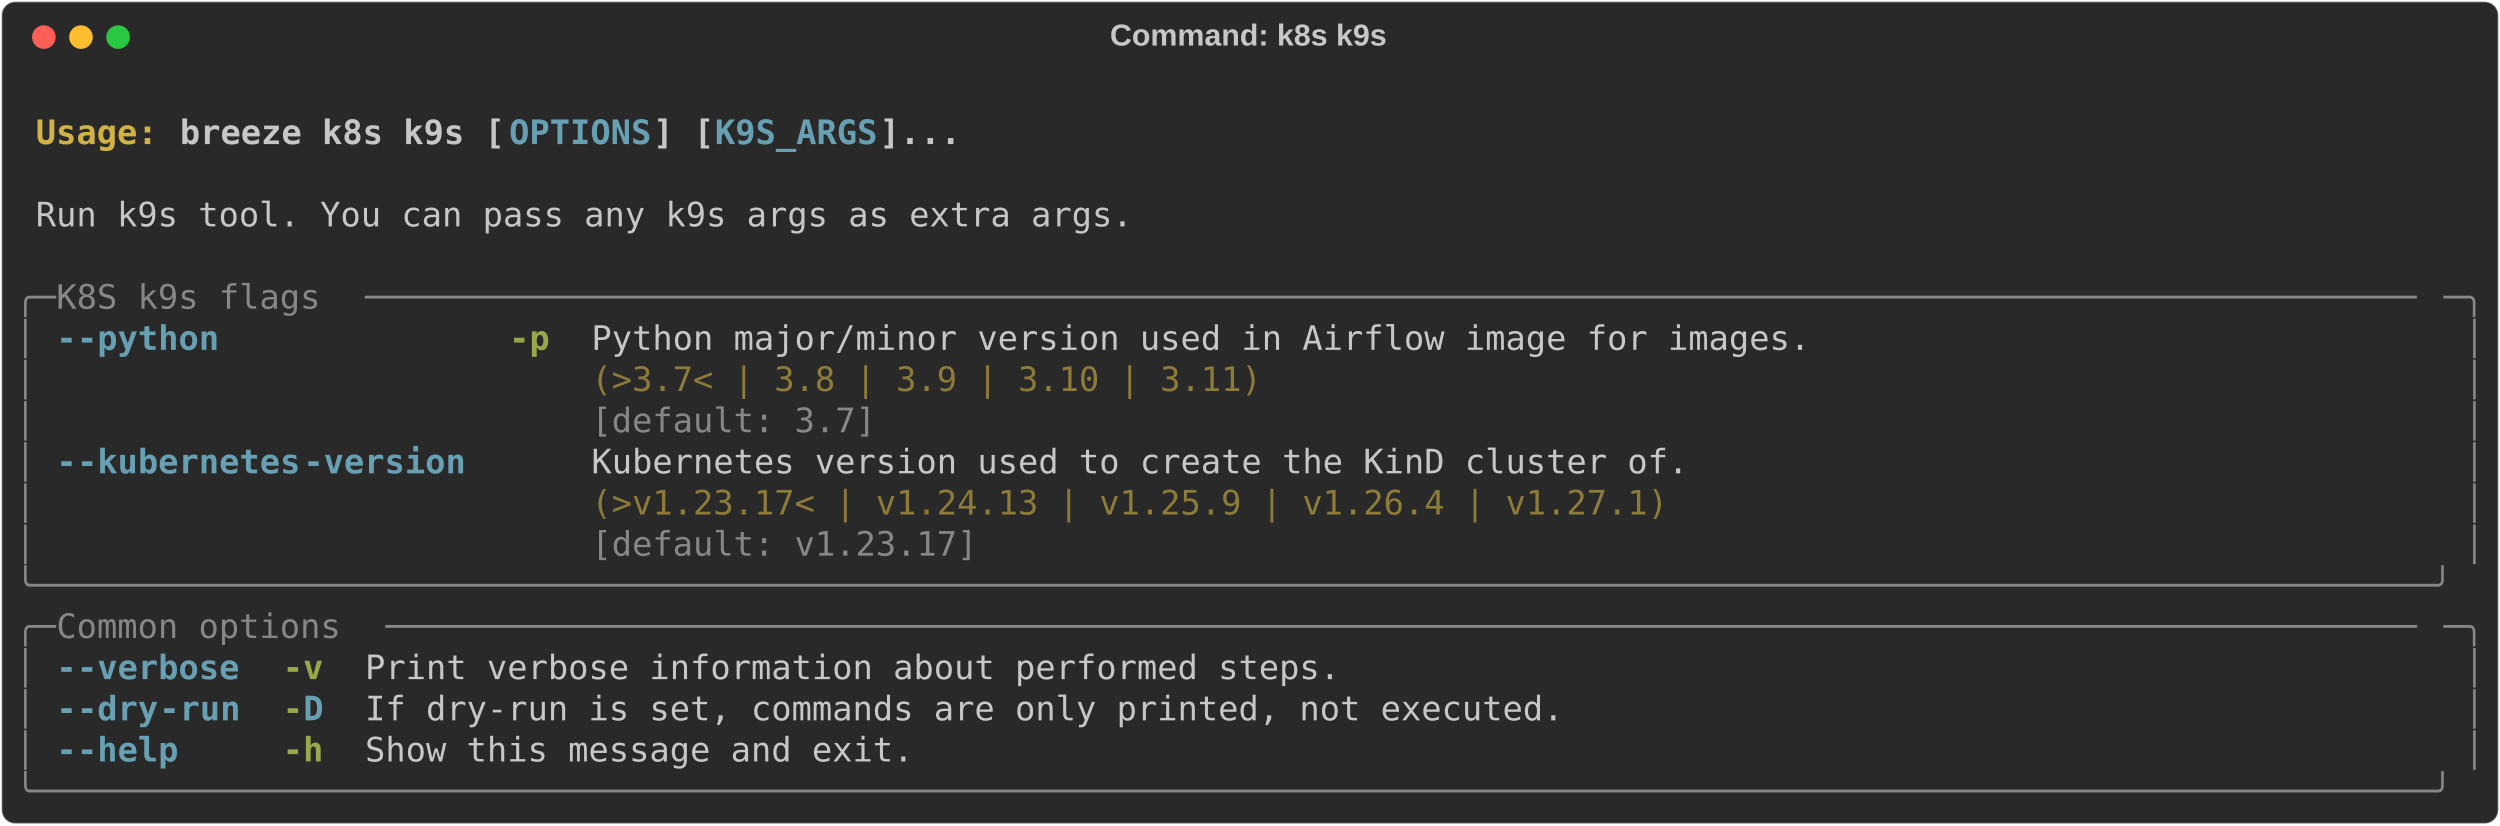
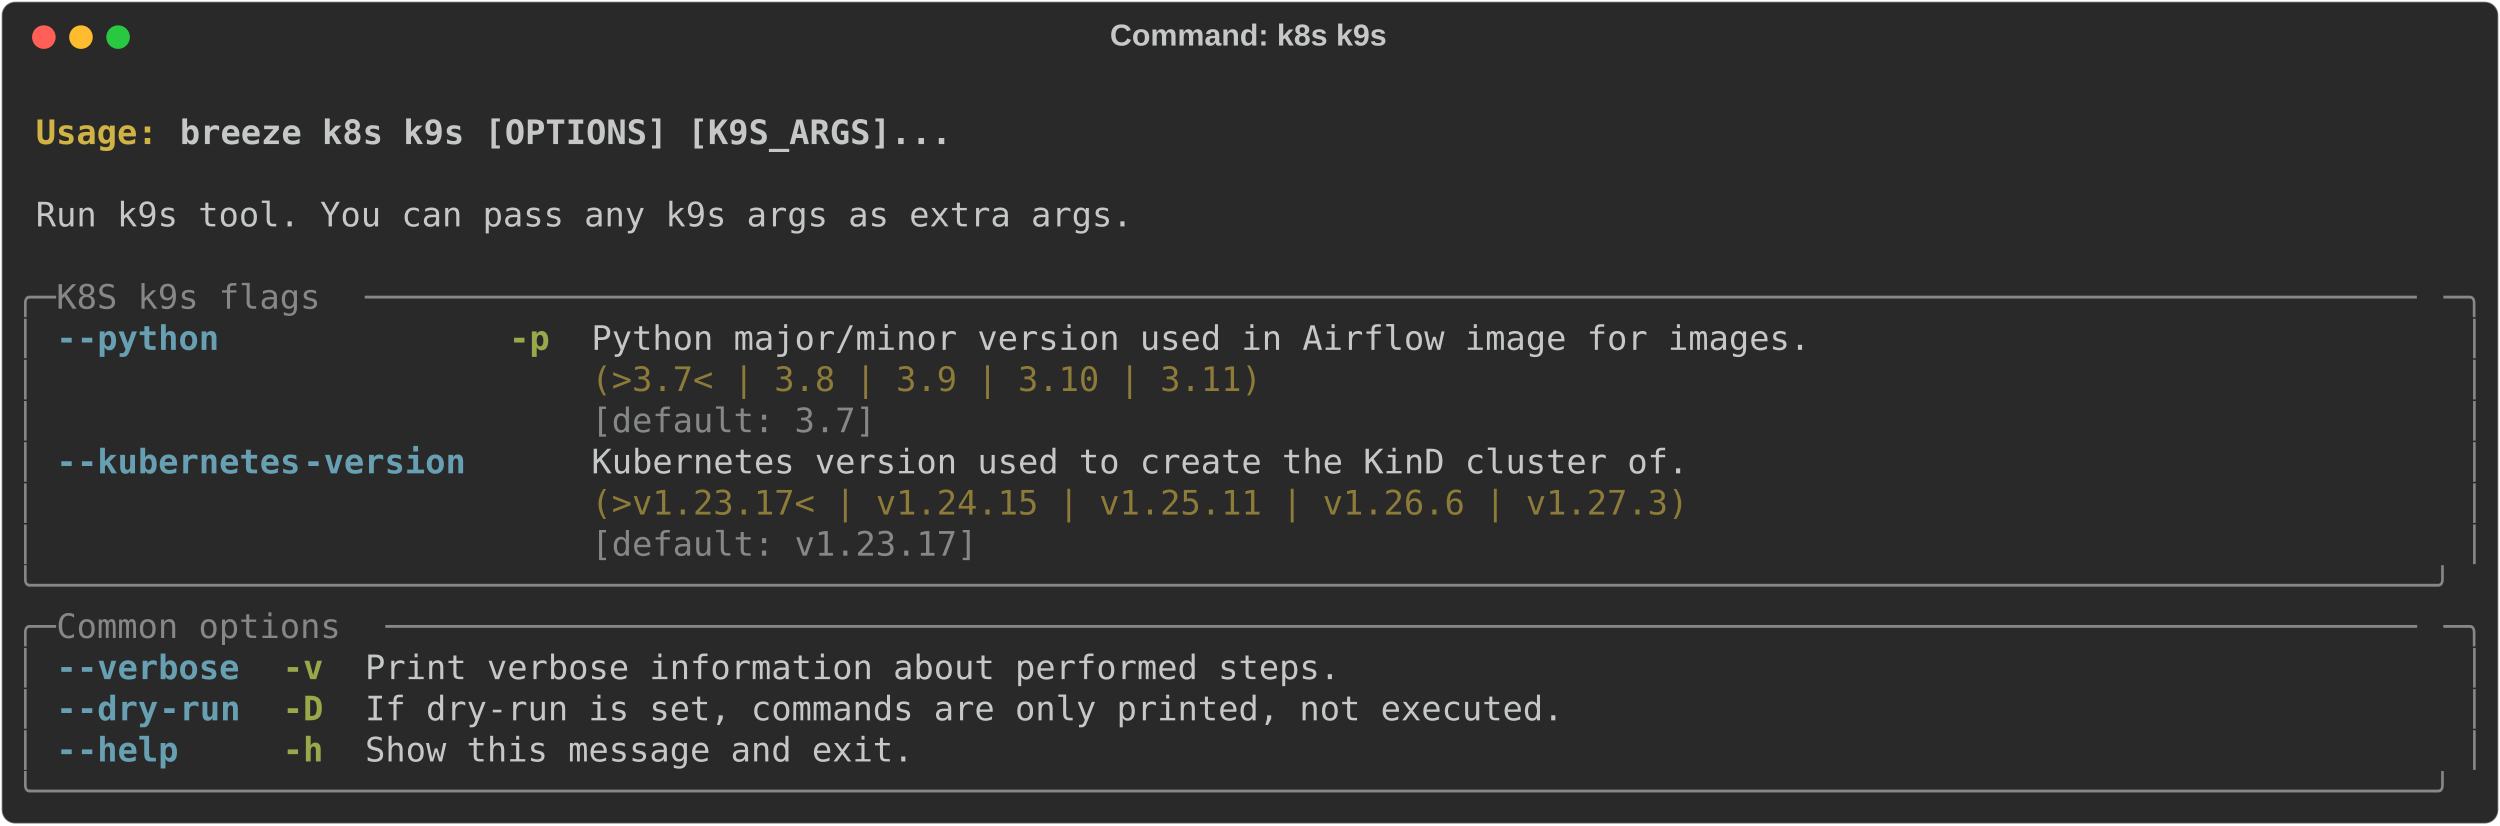
<svg xmlns="http://www.w3.org/2000/svg" class="rich-terminal" viewBox="0 0 1482 489.2">
  <style>

    @font-face {
        font-family: "Fira Code";
        src: local("FiraCode-Regular"),
                url("https://cdnjs.cloudflare.com/ajax/libs/firacode/6.2.0/woff2/FiraCode-Regular.woff2") format("woff2"),
                url("https://cdnjs.cloudflare.com/ajax/libs/firacode/6.2.0/woff/FiraCode-Regular.woff") format("woff");
        font-style: normal;
        font-weight: 400;
    }
    @font-face {
        font-family: "Fira Code";
        src: local("FiraCode-Bold"),
                url("https://cdnjs.cloudflare.com/ajax/libs/firacode/6.2.0/woff2/FiraCode-Bold.woff2") format("woff2"),
                url("https://cdnjs.cloudflare.com/ajax/libs/firacode/6.2.0/woff/FiraCode-Bold.woff") format("woff");
        font-style: bold;
        font-weight: 700;
    }

    .breeze-k8s-k9s-matrix {
        font-family: Fira Code, monospace;
        font-size: 20px;
        line-height: 24.4px;
        font-variant-east-asian: full-width;
    }

    .breeze-k8s-k9s-title {
        font-size: 18px;
        font-weight: bold;
        font-family: arial;
    }

    .breeze-k8s-k9s-r1 { fill: #c5c8c6;font-weight: bold }
.breeze-k8s-k9s-r2 { fill: #c5c8c6 }
.breeze-k8s-k9s-r3 { fill: #d0b344;font-weight: bold }
- .breeze-k8s-k9s-r4 { fill: #68a0b3;font-weight: bold }
- .breeze-k8s-k9s-r5 { fill: #868887 }
+ .breeze-k8s-k9s-r4 { fill: #868887 }
+ .breeze-k8s-k9s-r5 { fill: #68a0b3;font-weight: bold }
.breeze-k8s-k9s-r6 { fill: #98a84b;font-weight: bold }
.breeze-k8s-k9s-r7 { fill: #8d7b39 }
    </style>
  <defs>
    <clipPath id="breeze-k8s-k9s-clip-terminal">
      <rect x="0" y="0" width="1463.0" height="438.2" />
    </clipPath>
    <clipPath id="breeze-k8s-k9s-line-0">
      <rect x="0" y="1.5" width="1464" height="24.65" />
    </clipPath>
    <clipPath id="breeze-k8s-k9s-line-1">
      <rect x="0" y="25.9" width="1464" height="24.65" />
    </clipPath>
    <clipPath id="breeze-k8s-k9s-line-2">
      <rect x="0" y="50.3" width="1464" height="24.65" />
    </clipPath>
    <clipPath id="breeze-k8s-k9s-line-3">
      <rect x="0" y="74.7" width="1464" height="24.65" />
    </clipPath>
    <clipPath id="breeze-k8s-k9s-line-4">
      <rect x="0" y="99.1" width="1464" height="24.65" />
    </clipPath>
    <clipPath id="breeze-k8s-k9s-line-5">
      <rect x="0" y="123.5" width="1464" height="24.65" />
    </clipPath>
    <clipPath id="breeze-k8s-k9s-line-6">
      <rect x="0" y="147.9" width="1464" height="24.65" />
    </clipPath>
    <clipPath id="breeze-k8s-k9s-line-7">
      <rect x="0" y="172.3" width="1464" height="24.65" />
    </clipPath>
    <clipPath id="breeze-k8s-k9s-line-8">
      <rect x="0" y="196.7" width="1464" height="24.65" />
    </clipPath>
    <clipPath id="breeze-k8s-k9s-line-9">
      <rect x="0" y="221.1" width="1464" height="24.65" />
    </clipPath>
    <clipPath id="breeze-k8s-k9s-line-10">
      <rect x="0" y="245.5" width="1464" height="24.65" />
    </clipPath>
    <clipPath id="breeze-k8s-k9s-line-11">
      <rect x="0" y="269.9" width="1464" height="24.65" />
    </clipPath>
    <clipPath id="breeze-k8s-k9s-line-12">
      <rect x="0" y="294.3" width="1464" height="24.65" />
    </clipPath>
    <clipPath id="breeze-k8s-k9s-line-13">
      <rect x="0" y="318.7" width="1464" height="24.65" />
    </clipPath>
    <clipPath id="breeze-k8s-k9s-line-14">
      <rect x="0" y="343.1" width="1464" height="24.65" />
    </clipPath>
    <clipPath id="breeze-k8s-k9s-line-15">
      <rect x="0" y="367.5" width="1464" height="24.65" />
    </clipPath>
    <clipPath id="breeze-k8s-k9s-line-16">
      <rect x="0" y="391.9" width="1464" height="24.65" />
    </clipPath>
  </defs>
  <rect fill="#292929" stroke="rgba(255,255,255,0.35)" stroke-width="1" x="1" y="1" width="1480" height="487.2" rx="8" />
  <text class="breeze-k8s-k9s-title" fill="#c5c8c6" text-anchor="middle" x="740" y="27">Command: k8s k9s</text>
  <g transform="translate(26,22)">
    <circle cx="0" cy="0" r="7" fill="#ff5f57" />
    <circle cx="22" cy="0" r="7" fill="#febc2e" />
    <circle cx="44" cy="0" r="7" fill="#28c840" />
  </g>
  <g transform="translate(9, 41)" clip-path="url(#breeze-k8s-k9s-clip-terminal)">
    <g class="breeze-k8s-k9s-matrix">
      <text class="breeze-k8s-k9s-r2" x="1464" y="20" textLength="12.2" clip-path="url(#breeze-k8s-k9s-line-0)">
</text>
      <text class="breeze-k8s-k9s-r3" x="12.2" y="44.4" textLength="85.4" clip-path="url(#breeze-k8s-k9s-line-1)">Usage: </text>
-       <text class="breeze-k8s-k9s-r1" x="97.6" y="44.4" textLength="195.2" clip-path="url(#breeze-k8s-k9s-line-1)">breeze k8s k9s [</text>
-       <text class="breeze-k8s-k9s-r4" x="292.8" y="44.4" textLength="85.4" clip-path="url(#breeze-k8s-k9s-line-1)">OPTIONS</text>
-       <text class="breeze-k8s-k9s-r1" x="378.2" y="44.4" textLength="36.6" clip-path="url(#breeze-k8s-k9s-line-1)">] [</text>
-       <text class="breeze-k8s-k9s-r4" x="414.8" y="44.4" textLength="97.6" clip-path="url(#breeze-k8s-k9s-line-1)">K9S_ARGS</text>
-       <text class="breeze-k8s-k9s-r1" x="512.4" y="44.4" textLength="48.8" clip-path="url(#breeze-k8s-k9s-line-1)">]...</text>
+       <text class="breeze-k8s-k9s-r1" x="97.6" y="44.4" textLength="463.6" clip-path="url(#breeze-k8s-k9s-line-1)">breeze k8s k9s [OPTIONS] [K9S_ARGS]...</text>
      <text class="breeze-k8s-k9s-r2" x="1464" y="44.4" textLength="12.2" clip-path="url(#breeze-k8s-k9s-line-1)">
</text>
      <text class="breeze-k8s-k9s-r2" x="1464" y="68.8" textLength="12.2" clip-path="url(#breeze-k8s-k9s-line-2)">
</text>
      <text class="breeze-k8s-k9s-r2" x="12.2" y="93.2" textLength="658.8" clip-path="url(#breeze-k8s-k9s-line-3)">Run k9s tool. You can pass any k9s args as extra args.</text>
      <text class="breeze-k8s-k9s-r2" x="1464" y="93.2" textLength="12.2" clip-path="url(#breeze-k8s-k9s-line-3)">
</text>
      <text class="breeze-k8s-k9s-r2" x="1464" y="117.6" textLength="12.2" clip-path="url(#breeze-k8s-k9s-line-4)">
</text>
-       <text class="breeze-k8s-k9s-r5" x="0" y="142" textLength="24.4" clip-path="url(#breeze-k8s-k9s-line-5)">╭─</text>
-       <text class="breeze-k8s-k9s-r5" x="24.4" y="142" textLength="183" clip-path="url(#breeze-k8s-k9s-line-5)"> K8S k9s flags </text>
-       <text class="breeze-k8s-k9s-r5" x="207.4" y="142" textLength="1232.2" clip-path="url(#breeze-k8s-k9s-line-5)">─────────────────────────────────────────────────────────────────────────────────────────────────────</text>
-       <text class="breeze-k8s-k9s-r5" x="1439.6" y="142" textLength="24.4" clip-path="url(#breeze-k8s-k9s-line-5)">─╮</text>
+       <text class="breeze-k8s-k9s-r4" x="0" y="142" textLength="24.4" clip-path="url(#breeze-k8s-k9s-line-5)">╭─</text>
+       <text class="breeze-k8s-k9s-r4" x="24.4" y="142" textLength="183" clip-path="url(#breeze-k8s-k9s-line-5)"> K8S k9s flags </text>
+       <text class="breeze-k8s-k9s-r4" x="207.4" y="142" textLength="1232.2" clip-path="url(#breeze-k8s-k9s-line-5)">─────────────────────────────────────────────────────────────────────────────────────────────────────</text>
+       <text class="breeze-k8s-k9s-r4" x="1439.6" y="142" textLength="24.4" clip-path="url(#breeze-k8s-k9s-line-5)">─╮</text>
      <text class="breeze-k8s-k9s-r2" x="1464" y="142" textLength="12.2" clip-path="url(#breeze-k8s-k9s-line-5)">
</text>
-       <text class="breeze-k8s-k9s-r5" x="0" y="166.4" textLength="12.2" clip-path="url(#breeze-k8s-k9s-line-6)">│</text>
-       <text class="breeze-k8s-k9s-r4" x="24.4" y="166.4" textLength="12.2" clip-path="url(#breeze-k8s-k9s-line-6)">-</text>
-       <text class="breeze-k8s-k9s-r4" x="36.6" y="166.4" textLength="85.4" clip-path="url(#breeze-k8s-k9s-line-6)">-python</text>
+       <text class="breeze-k8s-k9s-r4" x="0" y="166.4" textLength="12.2" clip-path="url(#breeze-k8s-k9s-line-6)">│</text>
+       <text class="breeze-k8s-k9s-r5" x="24.4" y="166.4" textLength="12.2" clip-path="url(#breeze-k8s-k9s-line-6)">-</text>
+       <text class="breeze-k8s-k9s-r5" x="36.6" y="166.4" textLength="85.4" clip-path="url(#breeze-k8s-k9s-line-6)">-python</text>
      <text class="breeze-k8s-k9s-r6" x="292.8" y="166.4" textLength="24.4" clip-path="url(#breeze-k8s-k9s-line-6)">-p</text>
      <text class="breeze-k8s-k9s-r2" x="341.6" y="166.4" textLength="732" clip-path="url(#breeze-k8s-k9s-line-6)">Python major/minor version used in Airflow image for images.</text>
-       <text class="breeze-k8s-k9s-r5" x="1451.8" y="166.4" textLength="12.2" clip-path="url(#breeze-k8s-k9s-line-6)">│</text>
+       <text class="breeze-k8s-k9s-r4" x="1451.8" y="166.4" textLength="12.2" clip-path="url(#breeze-k8s-k9s-line-6)">│</text>
      <text class="breeze-k8s-k9s-r2" x="1464" y="166.4" textLength="12.2" clip-path="url(#breeze-k8s-k9s-line-6)">
</text>
-       <text class="breeze-k8s-k9s-r5" x="0" y="190.8" textLength="12.2" clip-path="url(#breeze-k8s-k9s-line-7)">│</text>
+       <text class="breeze-k8s-k9s-r4" x="0" y="190.8" textLength="12.2" clip-path="url(#breeze-k8s-k9s-line-7)">│</text>
      <text class="breeze-k8s-k9s-r7" x="341.6" y="190.8" textLength="732" clip-path="url(#breeze-k8s-k9s-line-7)">(&gt;3.7&lt; | 3.8 | 3.9 | 3.10 | 3.11)                           </text>
-       <text class="breeze-k8s-k9s-r5" x="1451.8" y="190.8" textLength="12.2" clip-path="url(#breeze-k8s-k9s-line-7)">│</text>
+       <text class="breeze-k8s-k9s-r4" x="1451.8" y="190.8" textLength="12.2" clip-path="url(#breeze-k8s-k9s-line-7)">│</text>
      <text class="breeze-k8s-k9s-r2" x="1464" y="190.8" textLength="12.2" clip-path="url(#breeze-k8s-k9s-line-7)">
</text>
-       <text class="breeze-k8s-k9s-r5" x="0" y="215.2" textLength="12.2" clip-path="url(#breeze-k8s-k9s-line-8)">│</text>
-       <text class="breeze-k8s-k9s-r5" x="341.6" y="215.2" textLength="732" clip-path="url(#breeze-k8s-k9s-line-8)">[default: 3.7]                                              </text>
-       <text class="breeze-k8s-k9s-r5" x="1451.8" y="215.2" textLength="12.2" clip-path="url(#breeze-k8s-k9s-line-8)">│</text>
+       <text class="breeze-k8s-k9s-r4" x="0" y="215.2" textLength="12.2" clip-path="url(#breeze-k8s-k9s-line-8)">│</text>
+       <text class="breeze-k8s-k9s-r4" x="341.6" y="215.2" textLength="732" clip-path="url(#breeze-k8s-k9s-line-8)">[default: 3.7]                                              </text>
+       <text class="breeze-k8s-k9s-r4" x="1451.8" y="215.2" textLength="12.2" clip-path="url(#breeze-k8s-k9s-line-8)">│</text>
      <text class="breeze-k8s-k9s-r2" x="1464" y="215.2" textLength="12.2" clip-path="url(#breeze-k8s-k9s-line-8)">
</text>
-       <text class="breeze-k8s-k9s-r5" x="0" y="239.6" textLength="12.2" clip-path="url(#breeze-k8s-k9s-line-9)">│</text>
-       <text class="breeze-k8s-k9s-r4" x="24.4" y="239.6" textLength="12.2" clip-path="url(#breeze-k8s-k9s-line-9)">-</text>
-       <text class="breeze-k8s-k9s-r4" x="36.6" y="239.6" textLength="134.2" clip-path="url(#breeze-k8s-k9s-line-9)">-kubernetes</text>
-       <text class="breeze-k8s-k9s-r4" x="170.8" y="239.6" textLength="97.6" clip-path="url(#breeze-k8s-k9s-line-9)">-version</text>
+       <text class="breeze-k8s-k9s-r4" x="0" y="239.6" textLength="12.2" clip-path="url(#breeze-k8s-k9s-line-9)">│</text>
+       <text class="breeze-k8s-k9s-r5" x="24.4" y="239.6" textLength="12.2" clip-path="url(#breeze-k8s-k9s-line-9)">-</text>
+       <text class="breeze-k8s-k9s-r5" x="36.6" y="239.6" textLength="134.2" clip-path="url(#breeze-k8s-k9s-line-9)">-kubernetes</text>
+       <text class="breeze-k8s-k9s-r5" x="170.8" y="239.6" textLength="97.6" clip-path="url(#breeze-k8s-k9s-line-9)">-version</text>
      <text class="breeze-k8s-k9s-r2" x="341.6" y="239.6" textLength="658.8" clip-path="url(#breeze-k8s-k9s-line-9)">Kubernetes version used to create the KinD cluster of.</text>
-       <text class="breeze-k8s-k9s-r5" x="1451.8" y="239.6" textLength="12.2" clip-path="url(#breeze-k8s-k9s-line-9)">│</text>
+       <text class="breeze-k8s-k9s-r4" x="1451.8" y="239.6" textLength="12.2" clip-path="url(#breeze-k8s-k9s-line-9)">│</text>
      <text class="breeze-k8s-k9s-r2" x="1464" y="239.6" textLength="12.2" clip-path="url(#breeze-k8s-k9s-line-9)">
</text>
-       <text class="breeze-k8s-k9s-r5" x="0" y="264" textLength="12.2" clip-path="url(#breeze-k8s-k9s-line-10)">│</text>
-       <text class="breeze-k8s-k9s-r7" x="341.6" y="264" textLength="658.8" clip-path="url(#breeze-k8s-k9s-line-10)">(&gt;v1.23.17&lt; | v1.24.13 | v1.25.9 | v1.26.4 | v1.27.1) </text>
-       <text class="breeze-k8s-k9s-r5" x="1451.8" y="264" textLength="12.2" clip-path="url(#breeze-k8s-k9s-line-10)">│</text>
+       <text class="breeze-k8s-k9s-r4" x="0" y="264" textLength="12.2" clip-path="url(#breeze-k8s-k9s-line-10)">│</text>
+       <text class="breeze-k8s-k9s-r7" x="341.6" y="264" textLength="658.8" clip-path="url(#breeze-k8s-k9s-line-10)">(&gt;v1.23.17&lt; | v1.24.15 | v1.25.11 | v1.26.6 | v1.27.3)</text>
+       <text class="breeze-k8s-k9s-r4" x="1451.8" y="264" textLength="12.2" clip-path="url(#breeze-k8s-k9s-line-10)">│</text>
      <text class="breeze-k8s-k9s-r2" x="1464" y="264" textLength="12.2" clip-path="url(#breeze-k8s-k9s-line-10)">
</text>
-       <text class="breeze-k8s-k9s-r5" x="0" y="288.4" textLength="12.2" clip-path="url(#breeze-k8s-k9s-line-11)">│</text>
-       <text class="breeze-k8s-k9s-r5" x="341.6" y="288.4" textLength="658.8" clip-path="url(#breeze-k8s-k9s-line-11)">[default: v1.23.17]                                   </text>
-       <text class="breeze-k8s-k9s-r5" x="1451.8" y="288.4" textLength="12.2" clip-path="url(#breeze-k8s-k9s-line-11)">│</text>
+       <text class="breeze-k8s-k9s-r4" x="0" y="288.4" textLength="12.2" clip-path="url(#breeze-k8s-k9s-line-11)">│</text>
+       <text class="breeze-k8s-k9s-r4" x="341.6" y="288.4" textLength="658.8" clip-path="url(#breeze-k8s-k9s-line-11)">[default: v1.23.17]                                   </text>
+       <text class="breeze-k8s-k9s-r4" x="1451.8" y="288.4" textLength="12.2" clip-path="url(#breeze-k8s-k9s-line-11)">│</text>
      <text class="breeze-k8s-k9s-r2" x="1464" y="288.4" textLength="12.2" clip-path="url(#breeze-k8s-k9s-line-11)">
</text>
-       <text class="breeze-k8s-k9s-r5" x="0" y="312.8" textLength="1464" clip-path="url(#breeze-k8s-k9s-line-12)">╰──────────────────────────────────────────────────────────────────────────────────────────────────────────────────────╯</text>
+       <text class="breeze-k8s-k9s-r4" x="0" y="312.8" textLength="1464" clip-path="url(#breeze-k8s-k9s-line-12)">╰──────────────────────────────────────────────────────────────────────────────────────────────────────────────────────╯</text>
      <text class="breeze-k8s-k9s-r2" x="1464" y="312.8" textLength="12.2" clip-path="url(#breeze-k8s-k9s-line-12)">
</text>
-       <text class="breeze-k8s-k9s-r5" x="0" y="337.2" textLength="24.4" clip-path="url(#breeze-k8s-k9s-line-13)">╭─</text>
-       <text class="breeze-k8s-k9s-r5" x="24.4" y="337.2" textLength="195.2" clip-path="url(#breeze-k8s-k9s-line-13)"> Common options </text>
-       <text class="breeze-k8s-k9s-r5" x="219.6" y="337.2" textLength="1220" clip-path="url(#breeze-k8s-k9s-line-13)">────────────────────────────────────────────────────────────────────────────────────────────────────</text>
-       <text class="breeze-k8s-k9s-r5" x="1439.6" y="337.2" textLength="24.4" clip-path="url(#breeze-k8s-k9s-line-13)">─╮</text>
+       <text class="breeze-k8s-k9s-r4" x="0" y="337.2" textLength="24.4" clip-path="url(#breeze-k8s-k9s-line-13)">╭─</text>
+       <text class="breeze-k8s-k9s-r4" x="24.4" y="337.2" textLength="195.2" clip-path="url(#breeze-k8s-k9s-line-13)"> Common options </text>
+       <text class="breeze-k8s-k9s-r4" x="219.6" y="337.2" textLength="1220" clip-path="url(#breeze-k8s-k9s-line-13)">────────────────────────────────────────────────────────────────────────────────────────────────────</text>
+       <text class="breeze-k8s-k9s-r4" x="1439.6" y="337.2" textLength="24.4" clip-path="url(#breeze-k8s-k9s-line-13)">─╮</text>
      <text class="breeze-k8s-k9s-r2" x="1464" y="337.2" textLength="12.2" clip-path="url(#breeze-k8s-k9s-line-13)">
</text>
-       <text class="breeze-k8s-k9s-r5" x="0" y="361.6" textLength="12.2" clip-path="url(#breeze-k8s-k9s-line-14)">│</text>
-       <text class="breeze-k8s-k9s-r4" x="24.4" y="361.6" textLength="12.2" clip-path="url(#breeze-k8s-k9s-line-14)">-</text>
-       <text class="breeze-k8s-k9s-r4" x="36.6" y="361.6" textLength="97.6" clip-path="url(#breeze-k8s-k9s-line-14)">-verbose</text>
+       <text class="breeze-k8s-k9s-r4" x="0" y="361.6" textLength="12.2" clip-path="url(#breeze-k8s-k9s-line-14)">│</text>
+       <text class="breeze-k8s-k9s-r5" x="24.4" y="361.6" textLength="12.2" clip-path="url(#breeze-k8s-k9s-line-14)">-</text>
+       <text class="breeze-k8s-k9s-r5" x="36.6" y="361.6" textLength="97.6" clip-path="url(#breeze-k8s-k9s-line-14)">-verbose</text>
      <text class="breeze-k8s-k9s-r6" x="158.6" y="361.6" textLength="24.4" clip-path="url(#breeze-k8s-k9s-line-14)">-v</text>
      <text class="breeze-k8s-k9s-r2" x="207.4" y="361.6" textLength="585.6" clip-path="url(#breeze-k8s-k9s-line-14)">Print verbose information about performed steps.</text>
-       <text class="breeze-k8s-k9s-r5" x="1451.8" y="361.6" textLength="12.2" clip-path="url(#breeze-k8s-k9s-line-14)">│</text>
+       <text class="breeze-k8s-k9s-r4" x="1451.8" y="361.6" textLength="12.2" clip-path="url(#breeze-k8s-k9s-line-14)">│</text>
      <text class="breeze-k8s-k9s-r2" x="1464" y="361.6" textLength="12.2" clip-path="url(#breeze-k8s-k9s-line-14)">
</text>
-       <text class="breeze-k8s-k9s-r5" x="0" y="386" textLength="12.2" clip-path="url(#breeze-k8s-k9s-line-15)">│</text>
-       <text class="breeze-k8s-k9s-r4" x="24.4" y="386" textLength="12.2" clip-path="url(#breeze-k8s-k9s-line-15)">-</text>
-       <text class="breeze-k8s-k9s-r4" x="36.6" y="386" textLength="48.8" clip-path="url(#breeze-k8s-k9s-line-15)">-dry</text>
-       <text class="breeze-k8s-k9s-r4" x="85.4" y="386" textLength="48.8" clip-path="url(#breeze-k8s-k9s-line-15)">-run</text>
-       <text class="breeze-k8s-k9s-r6" x="158.6" y="386" textLength="12.2" clip-path="url(#breeze-k8s-k9s-line-15)">-</text>
-       <text class="breeze-k8s-k9s-r4" x="170.8" y="386" textLength="12.2" clip-path="url(#breeze-k8s-k9s-line-15)">D</text>
+       <text class="breeze-k8s-k9s-r4" x="0" y="386" textLength="12.2" clip-path="url(#breeze-k8s-k9s-line-15)">│</text>
+       <text class="breeze-k8s-k9s-r5" x="24.4" y="386" textLength="12.2" clip-path="url(#breeze-k8s-k9s-line-15)">-</text>
+       <text class="breeze-k8s-k9s-r5" x="36.6" y="386" textLength="48.8" clip-path="url(#breeze-k8s-k9s-line-15)">-dry</text>
+       <text class="breeze-k8s-k9s-r5" x="85.4" y="386" textLength="48.8" clip-path="url(#breeze-k8s-k9s-line-15)">-run</text>
+       <text class="breeze-k8s-k9s-r6" x="158.6" y="386" textLength="24.4" clip-path="url(#breeze-k8s-k9s-line-15)">-D</text>
      <text class="breeze-k8s-k9s-r2" x="207.4" y="386" textLength="719.8" clip-path="url(#breeze-k8s-k9s-line-15)">If dry-run is set, commands are only printed, not executed.</text>
-       <text class="breeze-k8s-k9s-r5" x="1451.8" y="386" textLength="12.2" clip-path="url(#breeze-k8s-k9s-line-15)">│</text>
+       <text class="breeze-k8s-k9s-r4" x="1451.8" y="386" textLength="12.2" clip-path="url(#breeze-k8s-k9s-line-15)">│</text>
      <text class="breeze-k8s-k9s-r2" x="1464" y="386" textLength="12.2" clip-path="url(#breeze-k8s-k9s-line-15)">
</text>
-       <text class="breeze-k8s-k9s-r5" x="0" y="410.4" textLength="12.2" clip-path="url(#breeze-k8s-k9s-line-16)">│</text>
-       <text class="breeze-k8s-k9s-r4" x="24.4" y="410.4" textLength="12.2" clip-path="url(#breeze-k8s-k9s-line-16)">-</text>
-       <text class="breeze-k8s-k9s-r4" x="36.6" y="410.4" textLength="61" clip-path="url(#breeze-k8s-k9s-line-16)">-help</text>
+       <text class="breeze-k8s-k9s-r4" x="0" y="410.4" textLength="12.2" clip-path="url(#breeze-k8s-k9s-line-16)">│</text>
+       <text class="breeze-k8s-k9s-r5" x="24.4" y="410.4" textLength="12.2" clip-path="url(#breeze-k8s-k9s-line-16)">-</text>
+       <text class="breeze-k8s-k9s-r5" x="36.6" y="410.4" textLength="61" clip-path="url(#breeze-k8s-k9s-line-16)">-help</text>
      <text class="breeze-k8s-k9s-r6" x="158.6" y="410.4" textLength="24.4" clip-path="url(#breeze-k8s-k9s-line-16)">-h</text>
      <text class="breeze-k8s-k9s-r2" x="207.4" y="410.4" textLength="329.4" clip-path="url(#breeze-k8s-k9s-line-16)">Show this message and exit.</text>
-       <text class="breeze-k8s-k9s-r5" x="1451.8" y="410.4" textLength="12.2" clip-path="url(#breeze-k8s-k9s-line-16)">│</text>
+       <text class="breeze-k8s-k9s-r4" x="1451.8" y="410.4" textLength="12.2" clip-path="url(#breeze-k8s-k9s-line-16)">│</text>
      <text class="breeze-k8s-k9s-r2" x="1464" y="410.4" textLength="12.2" clip-path="url(#breeze-k8s-k9s-line-16)">
</text>
-       <text class="breeze-k8s-k9s-r5" x="0" y="434.8" textLength="1464" clip-path="url(#breeze-k8s-k9s-line-17)">╰──────────────────────────────────────────────────────────────────────────────────────────────────────────────────────╯</text>
+       <text class="breeze-k8s-k9s-r4" x="0" y="434.8" textLength="1464" clip-path="url(#breeze-k8s-k9s-line-17)">╰──────────────────────────────────────────────────────────────────────────────────────────────────────────────────────╯</text>
      <text class="breeze-k8s-k9s-r2" x="1464" y="434.8" textLength="12.2" clip-path="url(#breeze-k8s-k9s-line-17)">
</text>
    </g>
  </g>
</svg>
